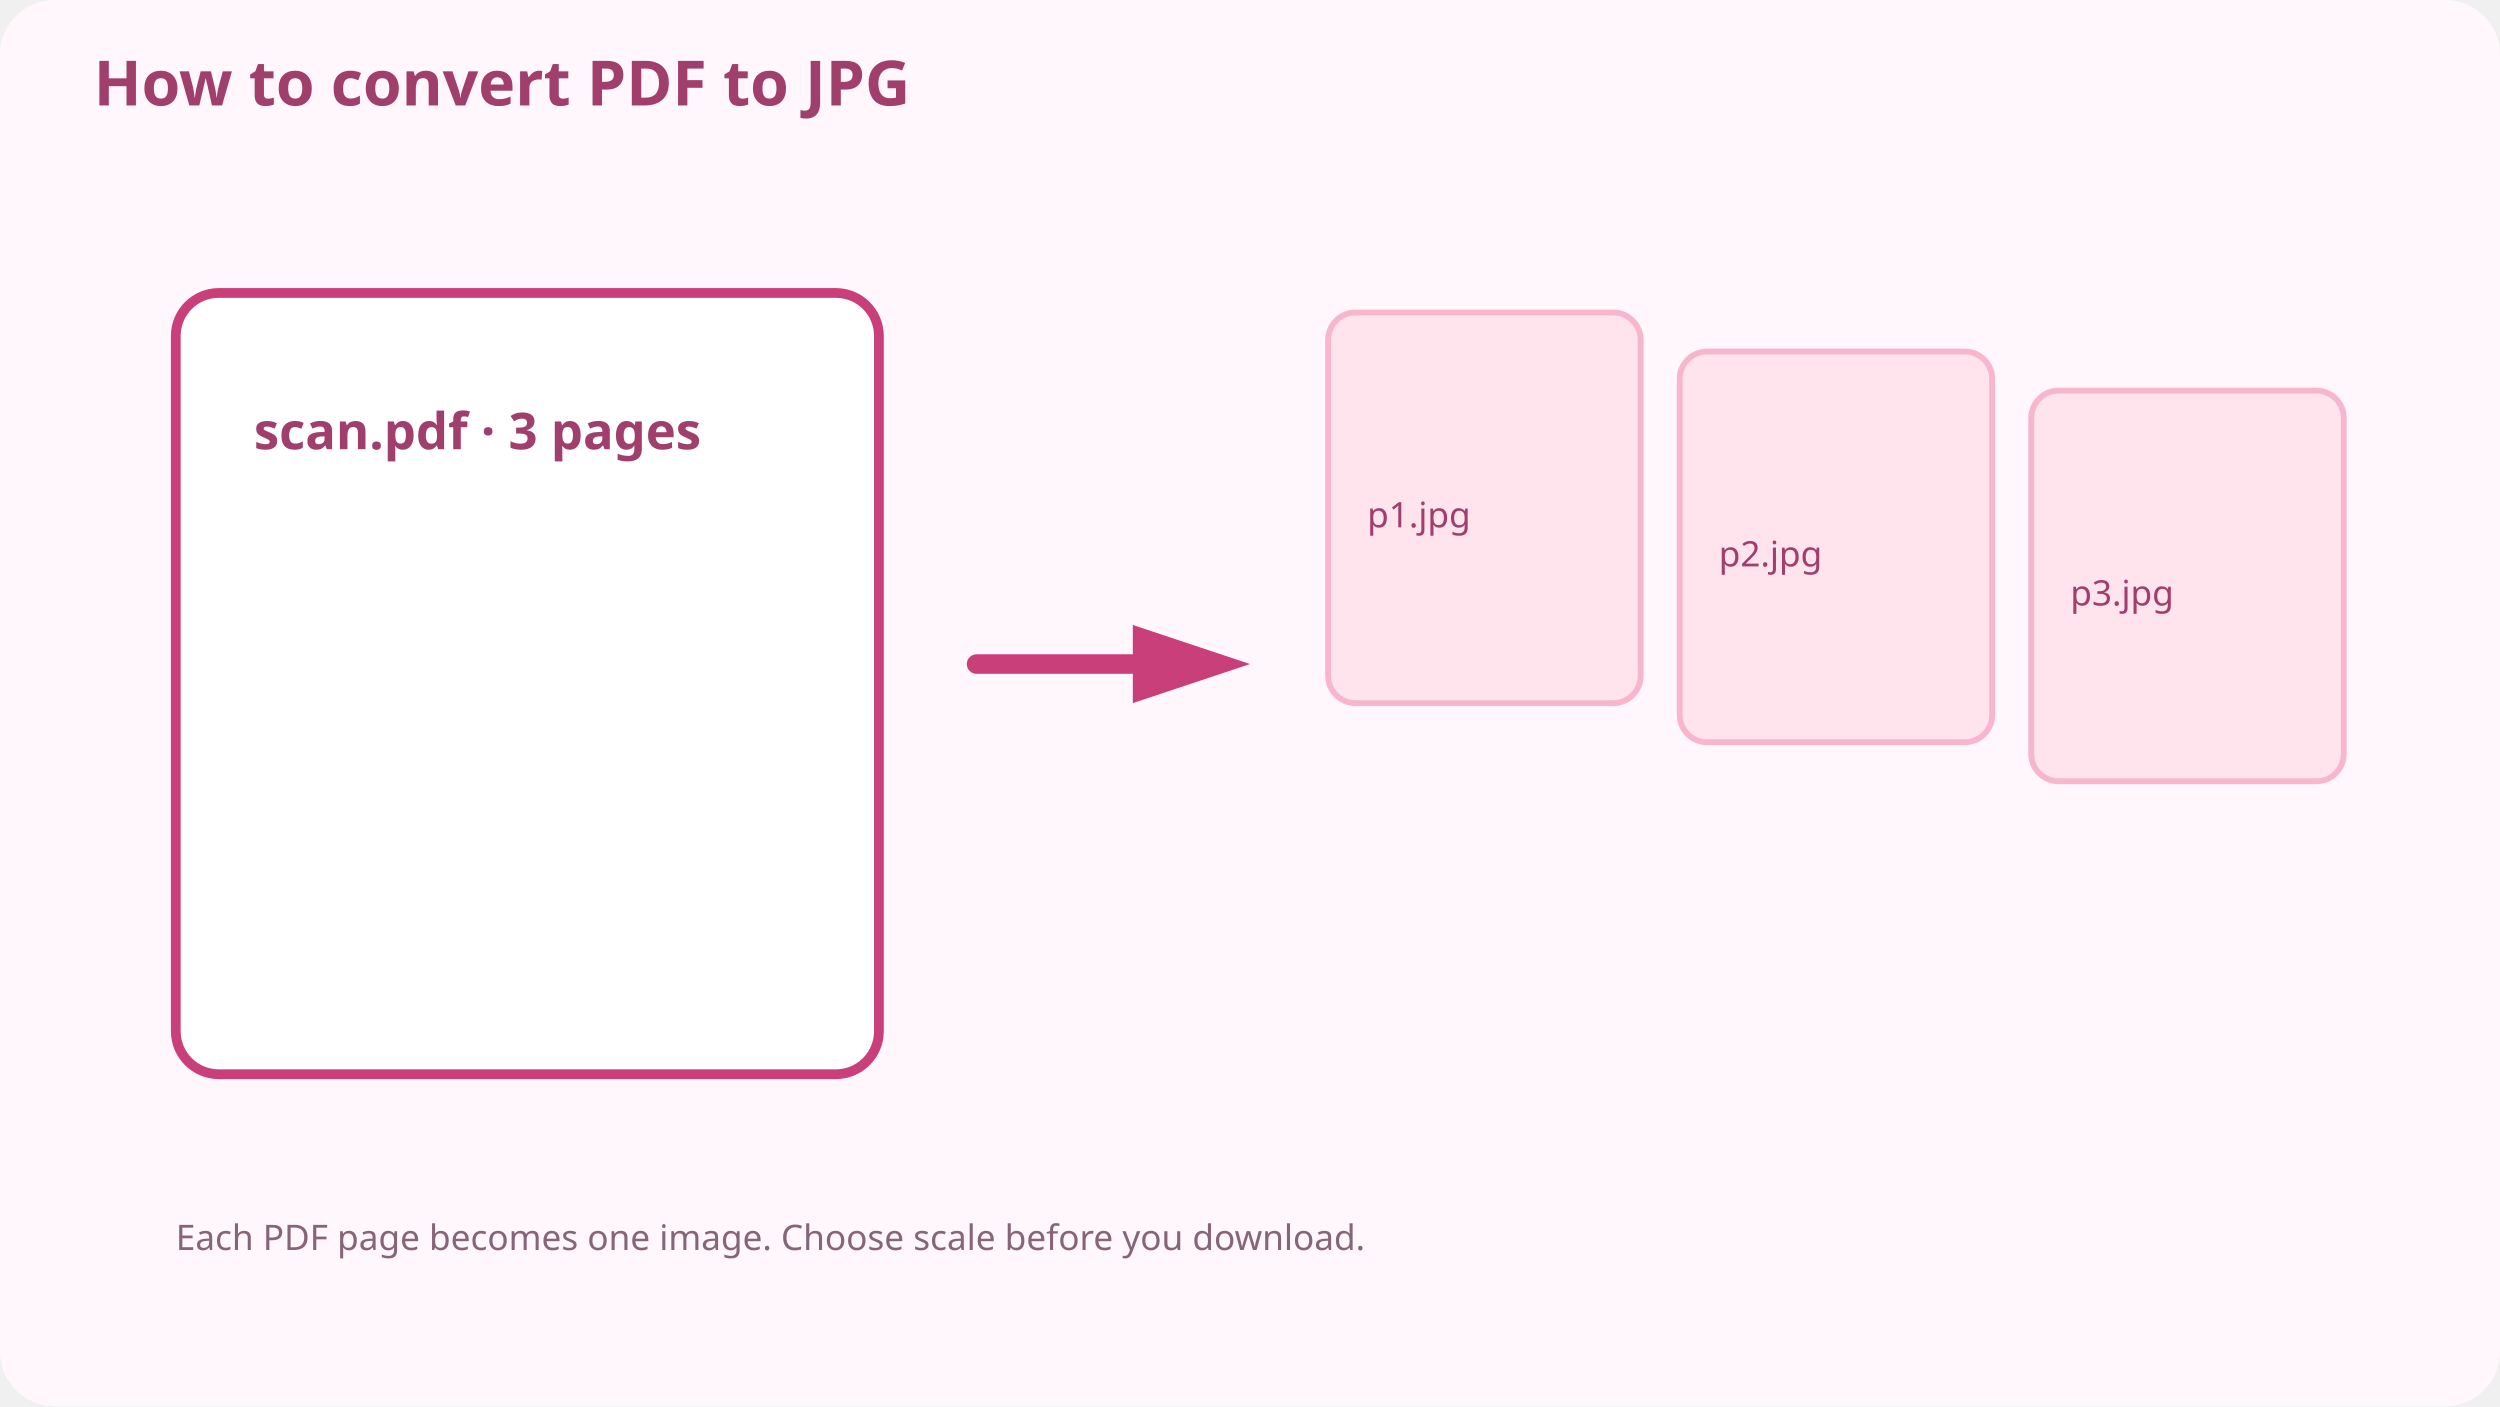
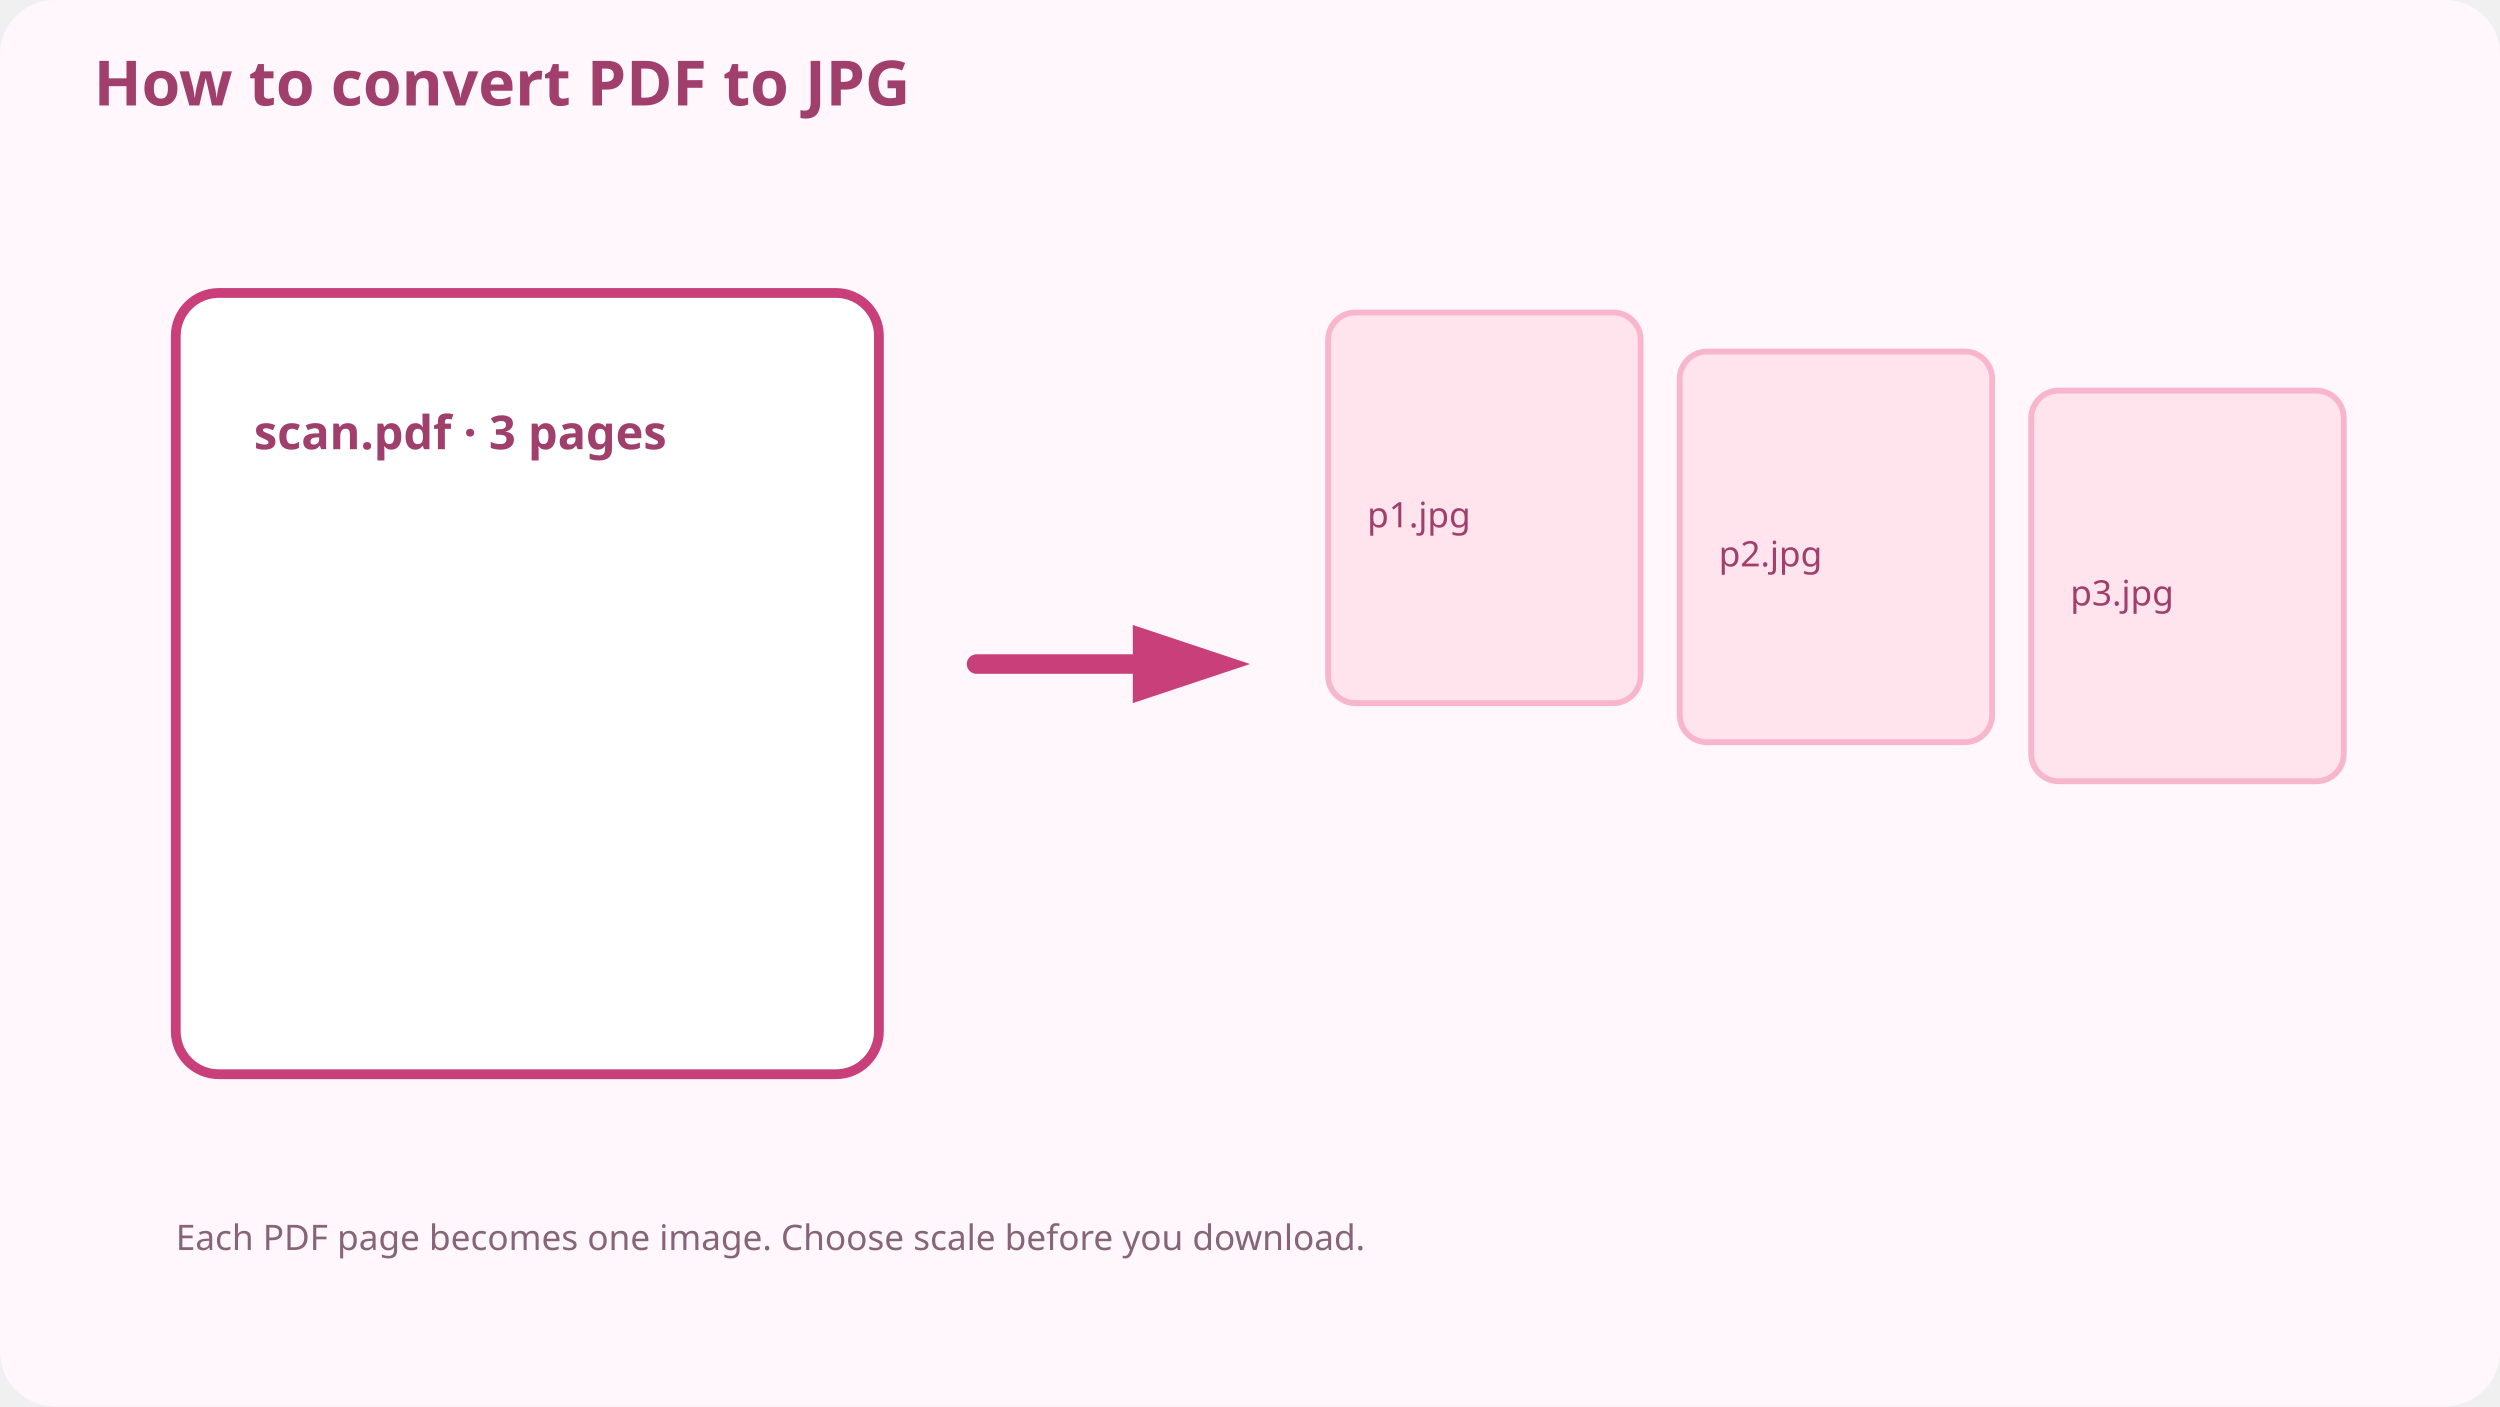
<svg xmlns="http://www.w3.org/2000/svg" viewBox="0 0 1280 720" role="img" aria-label="How to convert PDF to JPG">
  <rect width="1280" height="720" rx="28" fill="#fff7fb" />
-   <text x="48" y="54" fill="#a13f6c" font-size="32" font-weight="800" font-family="system-ui,sans-serif">How to convert PDF to JPG</text>
-   <g font-family="system-ui,sans-serif">
+   <text x="48" y="54" fill="#a13f6c" font-size="32" font-weight="800" font-family="system-ui,'PingFang SC','Noto Sans SC','Hiragino Sans',sans-serif">How to convert PDF to JPG</text>
+   <g font-family="system-ui,'PingFang SC','Noto Sans SC','Hiragino Sans',sans-serif">
    <rect x="90" y="150" width="360" height="400" rx="22" fill="#fff" stroke="#c83f79" stroke-width="5" />
-     <text x="130" y="230" fill="#a13f6c" font-size="26" font-weight="700">scan.pdf · 3 pages</text>
+     <text x="130" y="230" fill="#a13f6c" font-size="24" font-weight="700">scan.pdf · 3 pages</text>
    <path d="M500 340 h80" stroke="#c83f79" stroke-width="10" stroke-linecap="round" />
    <polygon points="580,320 640,340 580,360" fill="#c83f79" />
    <rect x="680" y="160" width="160" height="200" rx="14" fill="#ffe4ee" stroke="#f7b6cb" stroke-width="3" />
    <text x="700" y="270" fill="#a13f6c" font-size="18">p1.jpg</text>
    <rect x="860" y="180" width="160" height="200" rx="14" fill="#ffe4ee" stroke="#f7b6cb" stroke-width="3" />
    <text x="880" y="290" fill="#a13f6c" font-size="18">p2.jpg</text>
    <rect x="1040" y="200" width="160" height="200" rx="14" fill="#ffe4ee" stroke="#f7b6cb" stroke-width="3" />
    <text x="1060" y="310" fill="#a13f6c" font-size="18">p3.jpg</text>
  </g>
-   <text x="90" y="640" fill="#876579" font-size="18" font-family="system-ui,sans-serif">Each PDF page becomes one image. Choose scale before you download.</text>
+   <text x="90" y="640" fill="#876579" font-size="18" font-family="system-ui,'PingFang SC','Noto Sans SC','Hiragino Sans',sans-serif">Each PDF page becomes one image. Choose scale before you download.</text>
</svg>
